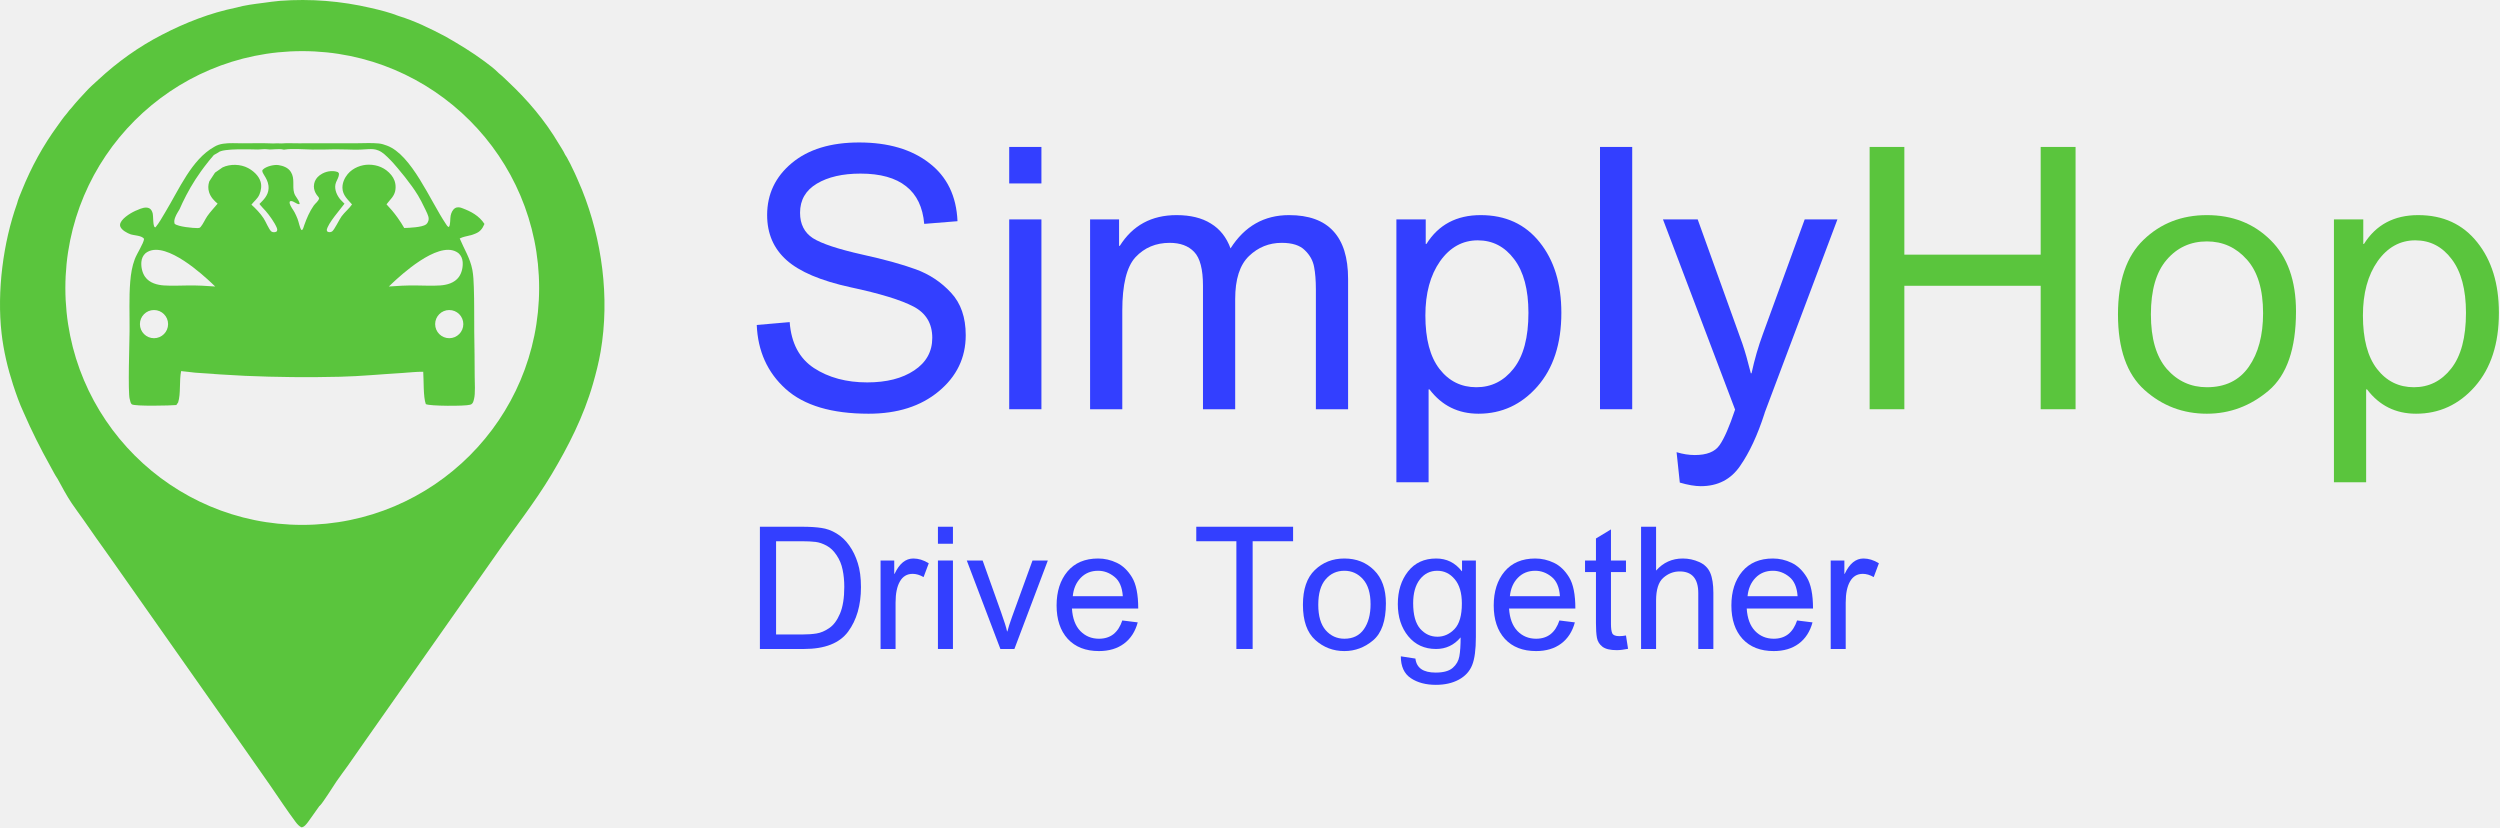
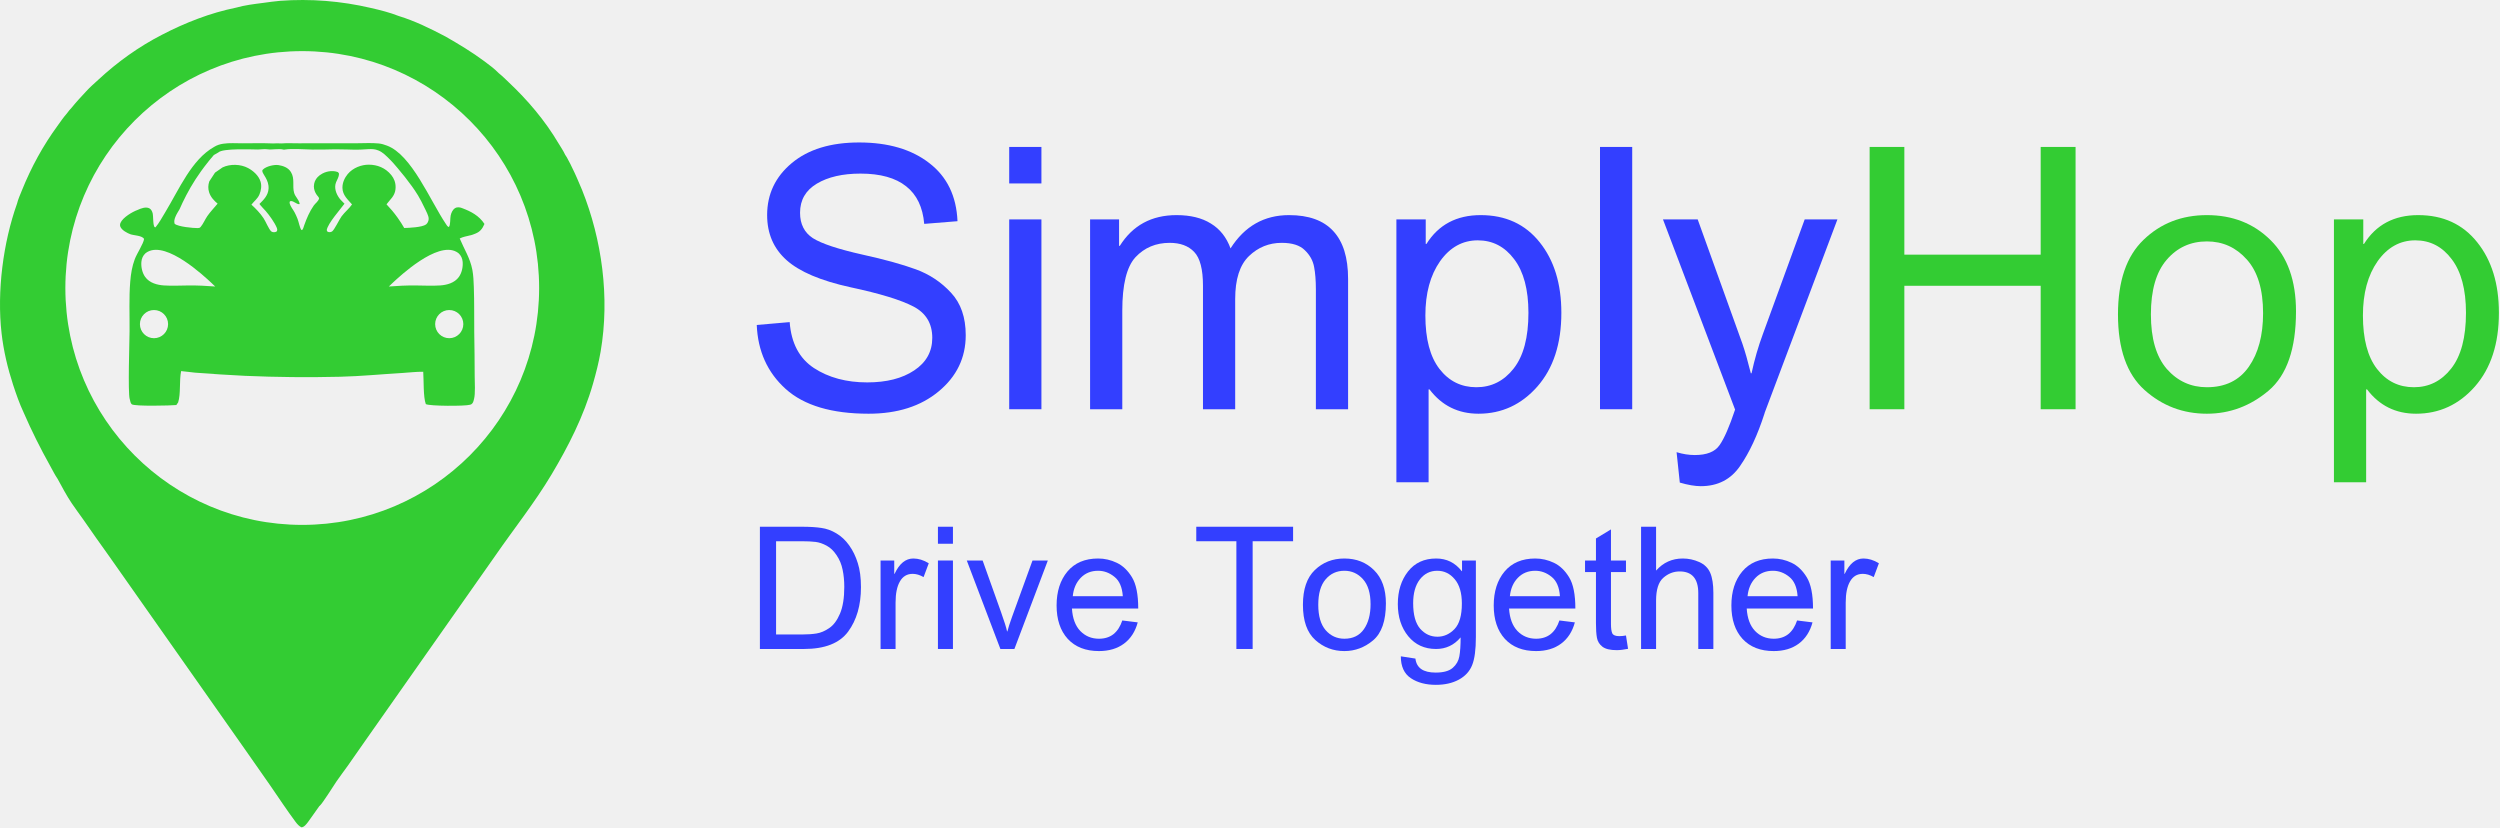
<svg xmlns="http://www.w3.org/2000/svg" width="577" height="191" viewBox="0 0 577 191" fill="none">
  <g clip-path="url(#clip0_3075_4893)">
-     <path d="M134.349 43.862C133.585 42.078 132.88 40.339 132.01 38.62C131.775 38.081 131.51 37.584 131.227 37.081C131.006 36.605 130.73 36.126 130.436 35.713C130.015 34.8 129.438 33.959 128.925 33.118C125.8 27.812 121.716 23.046 117.481 19.056C116.692 18.312 115.917 17.518 115.079 16.858C114.081 15.831 112.923 14.982 111.81 14.154C108.893 11.986 105.904 10.195 102.816 8.425C99.315 6.584 95.76 4.838 92.052 3.704C89.962 2.877 87.76 2.336 85.604 1.837C78.708 0.225 71.672 -0.329 64.662 0.188C63.348 0.291 62.047 0.502 60.738 0.668C58.631 0.935 56.524 1.187 54.456 1.772C48.577 2.966 42.77 5.217 37.305 8.065C32.096 10.753 27.189 14.225 22.698 18.398C21.742 19.279 20.735 20.138 19.851 21.121C18.718 22.346 17.565 23.571 16.506 24.889C16.147 25.297 15.752 25.698 15.45 26.167C14.655 27.061 13.96 28.089 13.248 29.078C9.964 33.57 7.202 38.584 5.04 43.981C4.663 44.921 4.169 45.998 3.933 46.998C0.743 55.936 -0.74 67.218 0.361 76.897C0.825 80.978 1.777 85.011 3.032 88.838C3.735 90.98 4.513 93.204 5.456 95.207C7.274 99.403 9.378 103.597 11.573 107.518C12.126 108.504 12.663 109.611 13.294 110.52C14.313 112.386 15.356 114.366 16.521 116.101C17.389 117.393 18.321 118.631 19.215 119.898C21.172 122.732 23.154 125.543 25.159 128.329L40.88 150.685L56.764 173.274L62.422 181.367C64.356 184.177 66.204 186.99 68.233 189.712C68.606 190.213 69.051 190.707 69.58 190.943C70.197 190.907 70.718 190.217 71.112 189.693C72.01 188.501 72.831 187.22 73.722 186.018C73.748 186.003 73.779 185.995 73.803 185.973C74.541 185.285 76.894 181.471 77.667 180.344C78.507 179.116 79.408 177.949 80.266 176.739L84.209 171.097L114.275 128.311C118.576 122.085 123.396 116.051 127.313 109.483C131.176 103.003 134.69 96.135 136.868 88.548C137.558 86.147 138.196 83.645 138.623 81.157C140.777 68.619 138.926 55.309 134.349 43.862ZM69.759 121.146C39.564 121.146 15.086 96.668 15.086 66.473C15.086 36.278 39.564 11.8 69.759 11.8C99.954 11.8 124.432 36.278 124.432 66.473C124.432 96.668 99.954 121.146 69.759 121.146Z" fill="#5AC53D" />
-     <path d="M106.778 48.08C106.237 47.842 105.573 47.712 105.034 48.041C104.492 48.373 104.165 49.055 104.014 49.745C103.868 50.407 103.994 51.987 103.592 52.396C103.289 52.302 103.091 52.004 102.913 51.695C99.274 46.301 95.011 35.696 89.298 33.604C88.687 33.359 88.028 33.169 87.386 33.109C85.8 32.959 84.178 33.043 82.588 33.059L76.215 33.072L68.868 33.074C67.558 33.075 66.224 33.004 64.918 33.105C64.288 33.048 63.656 33.085 63.025 33.107C60.673 33.009 58.308 33.067 55.954 33.074C54.484 33.078 52.962 32.949 51.503 33.172C50.771 33.284 50.055 33.499 49.399 33.916C44.205 36.85 41.358 43.666 38.111 49.034C37.409 50.194 36.725 51.47 35.877 52.476C35.825 52.46 35.771 52.453 35.723 52.426C35.275 52.182 35.405 49.865 35.23 49.208C35.1 48.723 34.872 48.297 34.476 48.085C33.666 47.651 32.483 48.112 31.701 48.479C30.613 48.864 28.339 50.175 27.807 51.447C27.698 51.708 27.663 51.993 27.76 52.271C28.06 53.134 29.407 53.816 30.118 54.072C30.872 54.343 32.832 54.352 33.248 55.149C33.133 56.219 31.582 58.531 31.107 59.816C30.486 61.453 30.21 63.192 30.061 64.978C29.745 68.767 29.939 72.648 29.902 76.451C29.879 78.886 29.497 90.64 29.936 92.104C29.948 92.141 29.961 92.177 29.973 92.213C30.053 92.571 30.138 93.08 30.411 93.307C31.027 93.818 39.484 93.608 40.694 93.485L41.115 92.873C41.756 90.902 41.346 87.843 41.804 85.649C42.876 85.726 43.937 85.922 45.008 86.008C48.846 86.314 52.71 86.547 56.553 86.742C63.864 87.062 71.182 87.133 78.496 86.954C83.29 86.84 88.05 86.367 92.836 86.085C94.441 85.99 96.077 85.778 97.681 85.803C97.82 87.681 97.666 91.658 98.278 93.264C99.051 93.75 107.421 93.762 108.453 93.42C108.581 93.387 108.703 93.359 108.818 93.28C109.166 93.038 109.279 92.644 109.374 92.198C109.386 92.158 109.398 92.117 109.409 92.076C109.737 90.842 109.563 88.188 109.558 86.799C109.549 83.426 109.515 80.053 109.456 76.681C109.419 73.219 109.485 69.736 109.36 66.278C109.312 64.978 109.264 63.56 109.023 62.294C108.507 59.576 107.113 57.475 106.106 55.041C106.865 54.653 107.647 54.542 108.444 54.335C108.853 54.275 109.293 54.085 109.686 53.932C110.756 53.515 111.31 52.866 111.814 51.689C110.573 49.766 108.664 48.796 106.778 48.08V48.08ZM35.544 78.057C33.749 78.057 32.293 76.602 32.293 74.806C32.293 73.011 33.749 71.555 35.544 71.555C37.34 71.555 38.795 73.011 38.795 74.806C38.795 76.602 37.34 78.057 35.544 78.057ZM43.556 65.882C41.644 65.892 39.724 66.01 37.814 65.879C36.338 65.778 34.51 65.337 33.498 63.91C32.846 62.991 32.537 61.683 32.628 60.478C32.69 59.65 33.015 58.975 33.558 58.471C33.804 58.271 34.019 58.149 34.146 58.082C38.587 55.767 47.017 63.632 48.817 65.311C49.207 65.675 49.511 65.972 49.667 66.126C47.531 65.961 45.704 65.87 43.556 65.882L43.556 65.882ZM90.303 40.392C88.928 38.711 87.057 38.018 85.135 38.007C83.443 37.996 81.471 38.712 80.249 40.181C79.564 41.004 79.019 42.141 79.035 43.337C79.058 45.09 80.311 46.069 81.246 47.181C80.609 48.133 79.568 48.939 78.841 49.93C78.291 50.681 77.169 53.064 76.645 53.414C76.39 53.585 75.952 53.65 75.68 53.509C75.487 53.409 75.469 53.313 75.41 53.095C75.664 51.542 78.573 48.302 79.506 47.014C79.124 46.579 78.691 46.252 78.338 45.772C77.605 44.77 77.033 43.345 77.575 42.039C77.855 41.364 78.215 40.88 78.249 40.091C78.123 39.831 78.06 39.74 77.804 39.657C76.638 39.277 75.084 39.557 74.05 40.278C73.872 40.382 72.786 41.044 72.507 42.408C72.168 44.056 73.311 45.249 73.406 45.344C73.499 45.465 73.57 45.58 73.648 45.716C73.589 46.397 72.771 46.917 72.406 47.449C71.449 48.84 70.787 50.36 70.204 52.017C70.098 52.315 69.976 52.824 69.779 53.037C69.687 53.137 69.695 53.095 69.555 53.065C69.195 52.622 68.939 51.174 68.673 50.513C68.471 50.01 68.251 49.501 68 49.031C67.658 48.392 67.073 47.705 66.872 46.993C66.808 46.768 66.823 46.675 66.911 46.471C67.558 46.126 68.453 47.236 69.113 47.115L69.153 46.969C68.944 46.01 68.149 45.437 67.887 44.524C67.421 42.9 68.103 41.26 67.142 39.704C66.488 38.645 65.295 38.263 64.259 38.102C63.297 37.953 61.424 38.371 60.676 39.141C60.609 39.21 60.521 39.328 60.529 39.45C60.583 40.233 62.117 41.507 61.983 43.563C61.882 45.123 60.804 46.164 59.878 47.073C60.312 47.658 60.845 48.157 61.318 48.698C62.158 49.657 63.389 51.364 63.896 52.603C64.009 52.881 64.017 53.049 63.932 53.336C63.793 53.469 63.69 53.531 63.517 53.564C63.219 53.621 62.85 53.609 62.594 53.394C62.061 52.946 61.306 51.071 60.813 50.342C59.991 49.127 59.059 48.171 58.027 47.235C58.647 46.424 59.44 45.901 59.876 44.882C60.256 43.994 60.43 42.907 60.142 41.945C59.707 40.49 58.392 39.397 57.268 38.792C55.546 37.866 53.135 37.797 51.382 38.628C50.796 39.034 50.21 39.439 49.625 39.845C49.187 40.515 48.748 41.185 48.31 41.856C48.02 42.699 47.989 43.562 48.274 44.417C48.644 45.527 49.43 46.341 50.225 47.002C49.447 47.949 48.558 48.852 47.851 49.873C47.311 50.653 46.906 51.673 46.309 52.374C46.105 52.614 45.914 52.637 45.639 52.641C44.624 52.656 41.077 52.345 40.298 51.637C40.14 51.075 40.259 50.607 40.468 50.082C40.722 49.441 41.104 48.87 41.441 48.29C42.273 46.399 43.494 43.904 45.126 41.386C46.033 39.988 46.931 38.791 47.171 38.474C47.957 37.434 48.699 36.535 49.352 35.784C49.699 35.585 50.046 35.386 50.392 35.187C51.41 34.184 58.12 34.501 59.549 34.506C60.204 34.508 60.992 34.35 61.627 34.446C62.883 34.634 64.241 34.224 65.465 34.535C65.571 34.562 65.704 34.525 65.81 34.508C67.435 34.251 70.408 34.497 72.162 34.521C74.412 34.552 75.247 34.485 76.861 34.469C77.259 34.465 77.591 34.465 77.911 34.467C78.817 34.472 79.594 34.487 80.191 34.503C80.733 34.517 81.121 34.53 81.235 34.534C84.699 34.649 85.767 34.064 87.358 34.736C88.346 35.154 89.025 35.84 90.177 37.003C90.605 37.436 90.988 37.876 91.742 38.764C93.032 40.283 93.948 41.447 95.07 42.992C95.441 43.503 95.923 44.198 96.484 45.117C97.014 45.984 97.402 46.777 98.179 48.363C98.815 49.66 99.083 50.284 98.861 50.981C98.727 51.402 98.492 51.687 98.35 51.792C97.436 52.471 94.431 52.591 93.295 52.621C92.866 51.872 92.364 51.075 91.776 50.253C90.911 49.044 90.031 48.019 89.209 47.163C89.397 46.94 89.633 46.601 89.963 46.233C90.724 45.381 91.281 44.587 91.305 43.262C91.325 42.132 90.951 41.185 90.303 40.392L90.303 40.392ZM103.684 78.057C101.889 78.057 100.433 76.602 100.433 74.806C100.433 73.011 101.889 71.555 103.684 71.555C105.48 71.555 106.935 73.011 106.935 74.806C106.935 76.602 105.48 78.057 103.684 78.057ZM106.786 60.478C106.877 61.683 106.568 62.992 105.916 63.91C104.904 65.337 103.077 65.778 101.6 65.879C99.69 66.01 97.77 65.892 95.859 65.882C93.71 65.871 91.884 65.961 89.747 66.126C89.903 65.973 90.207 65.675 90.597 65.311C92.397 63.632 100.827 55.767 105.268 58.083C105.396 58.149 105.611 58.271 105.857 58.471C106.399 58.975 106.724 59.65 106.787 60.478L106.786 60.478Z" fill="#5AC53D" />
+     <path d="M134.349 43.862C133.585 42.078 132.88 40.339 132.01 38.62C131.775 38.081 131.51 37.584 131.227 37.081C131.006 36.605 130.73 36.126 130.436 35.713C130.015 34.8 129.438 33.959 128.925 33.118C125.8 27.812 121.716 23.046 117.481 19.056C116.692 18.312 115.917 17.518 115.079 16.858C114.081 15.831 112.923 14.982 111.81 14.154C108.893 11.986 105.904 10.195 102.816 8.425C99.315 6.584 95.76 4.838 92.052 3.704C89.962 2.877 87.76 2.336 85.604 1.837C78.708 0.225 71.672 -0.329 64.662 0.188C63.348 0.291 62.047 0.502 60.738 0.668C58.631 0.935 56.524 1.187 54.456 1.772C48.577 2.966 42.77 5.217 37.305 8.065C32.096 10.753 27.189 14.225 22.698 18.398C21.742 19.279 20.735 20.138 19.851 21.121C18.718 22.346 17.565 23.571 16.506 24.889C16.147 25.297 15.752 25.698 15.45 26.167C14.655 27.061 13.96 28.089 13.248 29.078C9.964 33.57 7.202 38.584 5.04 43.981C4.663 44.921 4.169 45.998 3.933 46.998C0.743 55.936 -0.74 67.218 0.361 76.897C0.825 80.978 1.777 85.011 3.032 88.838C3.735 90.98 4.513 93.204 5.456 95.207C7.274 99.403 9.378 103.597 11.573 107.518C12.126 108.504 12.663 109.611 13.294 110.52C14.313 112.386 15.356 114.366 16.521 116.101C17.389 117.393 18.321 118.631 19.215 119.898C21.172 122.732 23.154 125.543 25.159 128.329L40.88 150.685L56.764 173.274L62.422 181.367C64.356 184.177 66.204 186.99 68.233 189.712C68.606 190.213 69.051 190.707 69.58 190.943C70.197 190.907 70.718 190.217 71.112 189.693C72.01 188.501 72.831 187.22 73.722 186.018C73.748 186.003 73.779 185.995 73.803 185.973C74.541 185.285 76.894 181.471 77.667 180.344C78.507 179.116 79.408 177.949 80.266 176.739L84.209 171.097L114.275 128.311C118.576 122.085 123.396 116.051 127.313 109.483C131.176 103.003 134.69 96.135 136.868 88.548C137.558 86.147 138.196 83.645 138.623 81.157C140.777 68.619 138.926 55.309 134.349 43.862ZM69.759 121.146C39.564 121.146 15.086 96.668 15.086 66.473C15.086 36.278 39.564 11.8 69.759 11.8C99.954 11.8 124.432 36.278 124.432 66.473C124.432 96.668 99.954 121.146 69.759 121.146Z" fill="#33CC33" />
+     <path d="M106.778 48.08C106.237 47.842 105.573 47.712 105.034 48.041C104.492 48.373 104.165 49.055 104.014 49.745C103.868 50.407 103.994 51.987 103.592 52.396C103.289 52.302 103.091 52.004 102.913 51.695C99.274 46.301 95.011 35.696 89.298 33.604C88.687 33.359 88.028 33.169 87.386 33.109C85.8 32.959 84.178 33.043 82.588 33.059L76.215 33.072L68.868 33.074C67.558 33.075 66.224 33.004 64.918 33.105C64.288 33.048 63.656 33.085 63.025 33.107C60.673 33.009 58.308 33.067 55.954 33.074C54.484 33.078 52.962 32.949 51.503 33.172C50.771 33.284 50.055 33.499 49.399 33.916C44.205 36.85 41.358 43.666 38.111 49.034C37.409 50.194 36.725 51.47 35.877 52.476C35.825 52.46 35.771 52.453 35.723 52.426C35.275 52.182 35.405 49.865 35.23 49.208C35.1 48.723 34.872 48.297 34.476 48.085C33.666 47.651 32.483 48.112 31.701 48.479C30.613 48.864 28.339 50.175 27.807 51.447C27.698 51.708 27.663 51.993 27.76 52.271C28.06 53.134 29.407 53.816 30.118 54.072C30.872 54.343 32.832 54.352 33.248 55.149C33.133 56.219 31.582 58.531 31.107 59.816C30.486 61.453 30.21 63.192 30.061 64.978C29.745 68.767 29.939 72.648 29.902 76.451C29.879 78.886 29.497 90.64 29.936 92.104C29.948 92.141 29.961 92.177 29.973 92.213C30.053 92.571 30.138 93.08 30.411 93.307C31.027 93.818 39.484 93.608 40.694 93.485L41.115 92.873C41.756 90.902 41.346 87.843 41.804 85.649C42.876 85.726 43.937 85.922 45.008 86.008C48.846 86.314 52.71 86.547 56.553 86.742C63.864 87.062 71.182 87.133 78.496 86.954C83.29 86.84 88.05 86.367 92.836 86.085C94.441 85.99 96.077 85.778 97.681 85.803C97.82 87.681 97.666 91.658 98.278 93.264C99.051 93.75 107.421 93.762 108.453 93.42C108.581 93.387 108.703 93.359 108.818 93.28C109.166 93.038 109.279 92.644 109.374 92.198C109.386 92.158 109.398 92.117 109.409 92.076C109.737 90.842 109.563 88.188 109.558 86.799C109.549 83.426 109.515 80.053 109.456 76.681C109.419 73.219 109.485 69.736 109.36 66.278C109.312 64.978 109.264 63.56 109.023 62.294C108.507 59.576 107.113 57.475 106.106 55.041C106.865 54.653 107.647 54.542 108.444 54.335C108.853 54.275 109.293 54.085 109.686 53.932C110.756 53.515 111.31 52.866 111.814 51.689C110.573 49.766 108.664 48.796 106.778 48.08V48.08ZM35.544 78.057C33.749 78.057 32.293 76.602 32.293 74.806C32.293 73.011 33.749 71.555 35.544 71.555C37.34 71.555 38.795 73.011 38.795 74.806C38.795 76.602 37.34 78.057 35.544 78.057ZM43.556 65.882C41.644 65.892 39.724 66.01 37.814 65.879C36.338 65.778 34.51 65.337 33.498 63.91C32.846 62.991 32.537 61.683 32.628 60.478C32.69 59.65 33.015 58.975 33.558 58.471C33.804 58.271 34.019 58.149 34.146 58.082C38.587 55.767 47.017 63.632 48.817 65.311C49.207 65.675 49.511 65.972 49.667 66.126C47.531 65.961 45.704 65.87 43.556 65.882L43.556 65.882ZM90.303 40.392C88.928 38.711 87.057 38.018 85.135 38.007C83.443 37.996 81.471 38.712 80.249 40.181C79.564 41.004 79.019 42.141 79.035 43.337C79.058 45.09 80.311 46.069 81.246 47.181C80.609 48.133 79.568 48.939 78.841 49.93C78.291 50.681 77.169 53.064 76.645 53.414C76.39 53.585 75.952 53.65 75.68 53.509C75.487 53.409 75.469 53.313 75.41 53.095C75.664 51.542 78.573 48.302 79.506 47.014C79.124 46.579 78.691 46.252 78.338 45.772C77.605 44.77 77.033 43.345 77.575 42.039C77.855 41.364 78.215 40.88 78.249 40.091C78.123 39.831 78.06 39.74 77.804 39.657C76.638 39.277 75.084 39.557 74.05 40.278C73.872 40.382 72.786 41.044 72.507 42.408C72.168 44.056 73.311 45.249 73.406 45.344C73.499 45.465 73.57 45.58 73.648 45.716C73.589 46.397 72.771 46.917 72.406 47.449C71.449 48.84 70.787 50.36 70.204 52.017C70.098 52.315 69.976 52.824 69.779 53.037C69.687 53.137 69.695 53.095 69.555 53.065C69.195 52.622 68.939 51.174 68.673 50.513C68.471 50.01 68.251 49.501 68 49.031C67.658 48.392 67.073 47.705 66.872 46.993C66.808 46.768 66.823 46.675 66.911 46.471C67.558 46.126 68.453 47.236 69.113 47.115L69.153 46.969C68.944 46.01 68.149 45.437 67.887 44.524C67.421 42.9 68.103 41.26 67.142 39.704C66.488 38.645 65.295 38.263 64.259 38.102C63.297 37.953 61.424 38.371 60.676 39.141C60.609 39.21 60.521 39.328 60.529 39.45C60.583 40.233 62.117 41.507 61.983 43.563C61.882 45.123 60.804 46.164 59.878 47.073C60.312 47.658 60.845 48.157 61.318 48.698C62.158 49.657 63.389 51.364 63.896 52.603C64.009 52.881 64.017 53.049 63.932 53.336C63.793 53.469 63.69 53.531 63.517 53.564C63.219 53.621 62.85 53.609 62.594 53.394C62.061 52.946 61.306 51.071 60.813 50.342C59.991 49.127 59.059 48.171 58.027 47.235C58.647 46.424 59.44 45.901 59.876 44.882C60.256 43.994 60.43 42.907 60.142 41.945C59.707 40.49 58.392 39.397 57.268 38.792C55.546 37.866 53.135 37.797 51.382 38.628C50.796 39.034 50.21 39.439 49.625 39.845C49.187 40.515 48.748 41.185 48.31 41.856C48.02 42.699 47.989 43.562 48.274 44.417C48.644 45.527 49.43 46.341 50.225 47.002C49.447 47.949 48.558 48.852 47.851 49.873C47.311 50.653 46.906 51.673 46.309 52.374C46.105 52.614 45.914 52.637 45.639 52.641C44.624 52.656 41.077 52.345 40.298 51.637C40.14 51.075 40.259 50.607 40.468 50.082C40.722 49.441 41.104 48.87 41.441 48.29C42.273 46.399 43.494 43.904 45.126 41.386C46.033 39.988 46.931 38.791 47.171 38.474C47.957 37.434 48.699 36.535 49.352 35.784C49.699 35.585 50.046 35.386 50.392 35.187C51.41 34.184 58.12 34.501 59.549 34.506C60.204 34.508 60.992 34.35 61.627 34.446C62.883 34.634 64.241 34.224 65.465 34.535C65.571 34.562 65.704 34.525 65.81 34.508C67.435 34.251 70.408 34.497 72.162 34.521C74.412 34.552 75.247 34.485 76.861 34.469C77.259 34.465 77.591 34.465 77.911 34.467C78.817 34.472 79.594 34.487 80.191 34.503C80.733 34.517 81.121 34.53 81.235 34.534C84.699 34.649 85.767 34.064 87.358 34.736C88.346 35.154 89.025 35.84 90.177 37.003C90.605 37.436 90.988 37.876 91.742 38.764C93.032 40.283 93.948 41.447 95.07 42.992C95.441 43.503 95.923 44.198 96.484 45.117C97.014 45.984 97.402 46.777 98.179 48.363C98.815 49.66 99.083 50.284 98.861 50.981C98.727 51.402 98.492 51.687 98.35 51.792C97.436 52.471 94.431 52.591 93.295 52.621C92.866 51.872 92.364 51.075 91.776 50.253C90.911 49.044 90.031 48.019 89.209 47.163C89.397 46.94 89.633 46.601 89.963 46.233C90.724 45.381 91.281 44.587 91.305 43.262C91.325 42.132 90.951 41.185 90.303 40.392L90.303 40.392ZM103.684 78.057C101.889 78.057 100.433 76.602 100.433 74.806C100.433 73.011 101.889 71.555 103.684 71.555C105.48 71.555 106.935 73.011 106.935 74.806C106.935 76.602 105.48 78.057 103.684 78.057ZM106.786 60.478C106.877 61.683 106.568 62.992 105.916 63.91C104.904 65.337 103.077 65.778 101.6 65.879C99.69 66.01 97.77 65.892 95.859 65.882C93.71 65.871 91.884 65.961 89.747 66.126C89.903 65.973 90.207 65.675 90.597 65.311C92.397 63.632 100.827 55.767 105.268 58.083C105.396 58.149 105.611 58.271 105.857 58.471C106.399 58.975 106.724 59.65 106.787 60.478L106.786 60.478Z" fill="#33CC33" />
  </g>
-   <path d="M545.609 56.296C548.39 51.864 552.561 49.648 558.122 49.648C563.875 49.648 568.418 51.74 571.749 55.925C575.08 60.081 576.746 65.505 576.746 72.195C576.746 79.325 574.901 84.996 571.212 89.208C567.523 93.393 562.994 95.485 557.626 95.485C552.919 95.485 549.147 93.613 546.311 89.869H546.105V111.301H538.672V50.639H545.444V56.296H545.609ZM557.131 89.373C560.599 89.373 563.462 87.942 565.72 85.079C568.005 82.188 569.147 77.893 569.147 72.195C569.147 66.826 568.046 62.697 565.844 59.806C563.669 56.916 560.875 55.47 557.461 55.47C553.937 55.47 551.033 57.081 548.748 60.302C546.49 63.523 545.362 67.694 545.362 72.814C545.362 78.237 546.449 82.353 548.624 85.161C550.799 87.969 553.634 89.373 557.131 89.373Z" fill="#5AC53D" />
-   <path d="M509.353 49.648C515.271 49.648 520.172 51.575 524.053 55.429C527.963 59.283 529.917 64.762 529.917 71.864C529.917 80.481 527.811 86.579 523.599 90.158C519.387 93.709 514.638 95.485 509.353 95.485C503.819 95.485 499.015 93.654 494.941 89.993C490.866 86.331 488.829 80.522 488.829 72.566C488.829 64.858 490.797 59.118 494.734 55.346C498.671 51.547 503.544 49.648 509.353 49.648ZM509.353 89.373C513.592 89.373 516.813 87.804 519.016 84.666C521.218 81.527 522.319 77.398 522.319 72.277C522.319 66.799 521.066 62.669 518.561 59.889C516.084 57.108 513.014 55.718 509.353 55.718C505.581 55.718 502.484 57.136 500.061 59.971C497.639 62.779 496.427 66.978 496.427 72.566C496.427 78.127 497.652 82.326 500.103 85.161C502.58 87.969 505.664 89.373 509.353 89.373Z" fill="#5AC53D" />
-   <path d="M479.042 94.452H470.989V65.959H439.523V94.452H431.512V33.914H439.523V58.774H470.989V33.914H479.042V94.452Z" fill="#5AC53D" />
+   <path d="M545.609 56.296C548.39 51.864 552.561 49.648 558.122 49.648C563.875 49.648 568.418 51.74 571.749 55.925C575.08 60.081 576.746 65.505 576.746 72.195C576.746 79.325 574.901 84.996 571.212 89.208C567.523 93.393 562.994 95.485 557.626 95.485C552.919 95.485 549.147 93.613 546.311 89.869H546.105V111.301H538.672V50.639H545.444V56.296H545.609ZM557.131 89.373C560.599 89.373 563.462 87.942 565.72 85.079C568.005 82.188 569.147 77.893 569.147 72.195C569.147 66.826 568.046 62.697 565.844 59.806C563.669 56.916 560.875 55.47 557.461 55.47C553.937 55.47 551.033 57.081 548.748 60.302C546.49 63.523 545.362 67.694 545.362 72.814C545.362 78.237 546.449 82.353 548.624 85.161C550.799 87.969 553.634 89.373 557.131 89.373Z" fill="#33CC33" />
+   <path d="M509.353 49.648C515.271 49.648 520.172 51.575 524.053 55.429C527.963 59.283 529.917 64.762 529.917 71.864C529.917 80.481 527.811 86.579 523.599 90.158C519.387 93.709 514.638 95.485 509.353 95.485C503.819 95.485 499.015 93.654 494.941 89.993C490.866 86.331 488.829 80.522 488.829 72.566C488.829 64.858 490.797 59.118 494.734 55.346C498.671 51.547 503.544 49.648 509.353 49.648ZM509.353 89.373C513.592 89.373 516.813 87.804 519.016 84.666C521.218 81.527 522.319 77.398 522.319 72.277C522.319 66.799 521.066 62.669 518.561 59.889C516.084 57.108 513.014 55.718 509.353 55.718C505.581 55.718 502.484 57.136 500.061 59.971C497.639 62.779 496.427 66.978 496.427 72.566C496.427 78.127 497.652 82.326 500.103 85.161C502.58 87.969 505.664 89.373 509.353 89.373Z" fill="#33CC33" />
+   <path d="M479.042 94.452H470.989V65.959H439.523V94.452H431.512V33.914H439.523V58.774H470.989V33.914H479.042V94.452Z" fill="#33CC33" />
  <path d="M424.079 50.639L407.313 95.196C407.286 95.251 407.258 95.347 407.23 95.485C405.634 100.44 403.762 104.46 401.614 107.543C399.495 110.654 396.466 112.209 392.53 112.209C391.208 112.209 389.598 111.934 387.698 111.383L386.955 104.363C388.386 104.804 389.79 105.024 391.167 105.024C393.92 105.024 395.819 104.267 396.866 102.753C397.939 101.239 399.137 98.499 400.458 94.535L383.816 50.639H391.828L402.151 79.339C402.757 81.1 403.404 83.372 404.092 86.152H404.257C404.946 82.959 405.826 79.917 406.9 77.026L416.522 50.639H424.079Z" fill="#333FFF" />
  <path d="M376.714 94.452H369.281V33.914H376.714V94.452Z" fill="#333FFF" />
  <path d="M329.225 56.296C332.005 51.864 336.176 49.648 341.737 49.648C347.491 49.648 352.033 51.74 355.364 55.925C358.695 60.081 360.361 65.505 360.361 72.195C360.361 79.325 358.516 84.996 354.827 89.208C351.138 93.393 346.61 95.485 341.241 95.485C336.534 95.485 332.762 93.613 329.927 89.869H329.72V111.301H322.287V50.639H329.059V56.296H329.225ZM340.746 89.373C344.215 89.373 347.078 87.942 349.335 85.079C351.62 82.188 352.763 77.893 352.763 72.195C352.763 66.826 351.661 62.697 349.459 59.806C347.284 56.916 344.49 55.47 341.076 55.47C337.552 55.47 334.648 57.081 332.363 60.302C330.106 63.523 328.977 67.694 328.977 72.814C328.977 78.237 330.064 82.353 332.239 85.161C334.414 87.969 337.25 89.373 340.746 89.373Z" fill="#333FFF" />
  <path d="M311.138 94.453H303.705V66.785C303.705 64.748 303.567 63.014 303.292 61.582C303.016 60.123 302.301 58.843 301.144 57.742C300.016 56.613 298.24 56.048 295.817 56.048C292.899 56.048 290.38 57.067 288.26 59.104C286.141 61.141 285.081 64.445 285.081 69.015V94.453H277.648V65.959C277.648 62.16 276.973 59.559 275.624 58.154C274.303 56.75 272.417 56.048 269.967 56.048C266.773 56.048 264.144 57.15 262.08 59.352C260.042 61.554 259.024 65.67 259.024 71.699V94.453H251.591V50.639H258.281V56.75H258.446C261.419 52.015 265.782 49.648 271.536 49.648C274.757 49.648 277.4 50.295 279.465 51.589C281.557 52.855 283.071 54.768 284.007 57.329C287.256 52.208 291.757 49.648 297.51 49.648C302.053 49.648 305.453 50.873 307.71 53.323C309.995 55.773 311.138 59.448 311.138 64.349V94.453Z" fill="#333FFF" />
  <path d="M240.359 94.452H232.926V50.639H240.359V94.452ZM240.359 42.339H232.926V33.914H240.359V42.339Z" fill="#333FFF" />
  <path d="M213.311 51.671C212.981 47.817 211.59 44.926 209.14 42.999C206.69 41.045 203.18 40.067 198.61 40.067C194.481 40.067 191.122 40.838 188.534 42.38C185.946 43.922 184.652 46.165 184.652 49.111C184.652 51.726 185.644 53.681 187.626 54.975C189.635 56.241 193.462 57.508 199.106 58.774C204.116 59.875 208.204 61.004 211.37 62.16C214.536 63.316 217.248 65.12 219.505 67.57C221.763 69.992 222.891 73.254 222.891 77.356C222.891 82.56 220.813 86.882 216.656 90.323C212.526 93.764 207.131 95.485 200.468 95.485C191.962 95.485 185.588 93.585 181.349 89.786C177.137 85.987 174.907 81.059 174.659 75.003L182.257 74.342C182.615 79.187 184.487 82.725 187.873 84.955C191.26 87.157 195.348 88.258 200.138 88.258C204.625 88.258 208.245 87.336 210.998 85.492C213.779 83.647 215.169 81.142 215.169 77.976C215.169 74.672 213.724 72.263 210.833 70.749C207.943 69.235 203.084 67.749 196.256 66.29C189.456 64.803 184.556 62.724 181.555 60.054C178.555 57.384 177.054 53.915 177.054 49.648C177.054 44.803 178.954 40.797 182.753 37.631C186.552 34.465 191.728 32.882 198.28 32.882C204.997 32.882 210.393 34.465 214.467 37.631C218.569 40.769 220.744 45.243 220.992 51.052L213.311 51.671Z" fill="#333FFF" />
  <path d="M433.65 130L432.456 133.195C431.597 132.695 430.756 132.445 429.935 132.445C428.639 132.445 427.658 133.028 426.991 134.196C426.323 135.351 425.99 136.974 425.99 139.065V149.786H422.525V129.365H425.682V132.445H425.759C426.862 130.084 428.306 128.903 430.089 128.903C431.27 128.903 432.456 129.269 433.65 130Z" fill="#333FFF" />
  <path d="M418.445 140.451H403.144C403.285 142.709 403.927 144.435 405.068 145.628C406.223 146.822 407.66 147.418 409.38 147.418C410.701 147.418 411.811 147.072 412.709 146.379C413.607 145.673 414.294 144.615 414.769 143.203L418.329 143.646C417.752 145.776 416.693 147.412 415.154 148.554C413.614 149.696 411.689 150.267 409.38 150.267C406.313 150.267 403.914 149.33 402.182 147.457C400.462 145.571 399.603 142.998 399.603 139.739C399.603 136.518 400.437 133.907 402.105 131.906C403.785 129.904 406.146 128.903 409.187 128.903C410.676 128.903 412.106 129.231 413.479 129.885C414.865 130.539 416.039 131.656 417.001 133.234C417.963 134.799 418.445 137.205 418.445 140.451ZM414.884 137.603C414.743 135.524 414.095 134.029 412.94 133.118C411.798 132.194 410.547 131.733 409.187 131.733C407.558 131.733 406.217 132.278 405.165 133.369C404.113 134.459 403.503 135.871 403.336 137.603H414.884Z" fill="#333FFF" />
  <path d="M395.445 149.786H391.962V136.891C391.962 135.223 391.602 133.972 390.884 133.138C390.165 132.304 389.094 131.887 387.67 131.887C386.258 131.887 384.995 132.381 383.878 133.369C382.775 134.344 382.223 136.095 382.223 138.623V149.786H378.759V121.571H382.223V131.694C383.865 129.834 385.918 128.903 388.382 128.903C389.703 128.903 390.967 129.173 392.173 129.712C393.38 130.251 394.226 131.078 394.714 132.194C395.201 133.311 395.445 134.863 395.445 136.852V149.786Z" fill="#333FFF" />
  <path d="M375.756 149.747C374.73 149.952 373.864 150.055 373.158 150.055C371.644 150.055 370.541 149.792 369.848 149.266C369.155 148.727 368.731 148.047 368.577 147.226C368.423 146.405 368.346 145.263 368.346 143.8V132.04H365.825V129.365H368.346V124.284L371.811 122.186V129.365H375.275V132.04H371.811V143.992C371.811 145.019 371.913 145.75 372.119 146.186C372.337 146.61 372.876 146.822 373.735 146.822C374.236 146.822 374.749 146.77 375.275 146.668L375.756 149.747Z" fill="#333FFF" />
  <path d="M363.593 140.451H348.292C348.433 142.709 349.075 144.435 350.217 145.628C351.372 146.822 352.809 147.418 354.528 147.418C355.85 147.418 356.96 147.072 357.858 146.379C358.756 145.673 359.442 144.615 359.917 143.203L363.478 143.646C362.9 145.776 361.842 147.412 360.302 148.554C358.762 149.696 356.838 150.267 354.528 150.267C351.462 150.267 349.062 149.33 347.33 147.457C345.611 145.571 344.751 142.998 344.751 139.739C344.751 136.518 345.585 133.907 347.253 131.906C348.934 129.904 351.295 128.903 354.336 128.903C355.824 128.903 357.255 129.231 358.628 129.885C360.013 130.539 361.187 131.656 362.15 133.234C363.112 134.799 363.593 137.205 363.593 140.451ZM360.033 137.603C359.891 135.524 359.243 134.029 358.089 133.118C356.947 132.194 355.696 131.733 354.336 131.733C352.706 131.733 351.365 132.278 350.313 133.369C349.261 134.459 348.652 135.871 348.485 137.603H360.033Z" fill="#333FFF" />
  <path d="M340.632 147.033C340.632 149.933 340.343 152.095 339.766 153.519C339.188 154.956 338.162 156.073 336.686 156.868C335.211 157.664 333.446 158.061 331.393 158.061C329.084 158.061 327.159 157.548 325.62 156.522C324.08 155.495 323.31 153.814 323.31 151.479L326.678 151.999C326.806 153.077 327.256 153.885 328.025 154.424C328.808 154.963 329.918 155.232 331.355 155.232C333.151 155.232 334.466 154.867 335.3 154.135C336.134 153.404 336.641 152.512 336.821 151.46C337.013 150.408 337.11 148.958 337.11 147.11C335.608 148.894 333.716 149.786 331.432 149.786C328.776 149.786 326.64 148.804 325.023 146.841C323.419 144.878 322.617 142.401 322.617 139.412C322.617 136.409 323.4 133.907 324.965 131.906C326.531 129.904 328.699 128.903 331.47 128.903C333.883 128.903 335.846 129.872 337.36 131.81H337.437V129.365H340.632V147.033ZM331.759 146.956C333.235 146.956 334.543 146.373 335.685 145.205C336.827 144.025 337.398 142.055 337.398 139.296C337.398 136.858 336.853 134.992 335.762 133.696C334.672 132.387 333.325 131.733 331.721 131.733C330.078 131.733 328.737 132.4 327.698 133.734C326.672 135.069 326.158 136.897 326.158 139.219C326.158 141.901 326.697 143.864 327.775 145.109C328.866 146.34 330.194 146.956 331.759 146.956Z" fill="#333FFF" />
  <path d="M310.281 128.903C313.04 128.903 315.324 129.802 317.133 131.598C318.955 133.394 319.866 135.948 319.866 139.258C319.866 143.274 318.884 146.116 316.921 147.784C314.958 149.439 312.745 150.267 310.281 150.267C307.702 150.267 305.463 149.413 303.564 147.707C301.665 146 300.716 143.293 300.716 139.585C300.716 135.992 301.633 133.317 303.468 131.559C305.303 129.789 307.574 128.903 310.281 128.903ZM310.281 147.418C312.257 147.418 313.758 146.687 314.785 145.224C315.811 143.761 316.325 141.837 316.325 139.45C316.325 136.897 315.741 134.972 314.573 133.676C313.418 132.381 311.988 131.733 310.281 131.733C308.523 131.733 307.08 132.393 305.951 133.715C304.822 135.024 304.257 136.98 304.257 139.585C304.257 142.177 304.828 144.134 305.97 145.455C307.125 146.764 308.562 147.418 310.281 147.418Z" fill="#333FFF" />
  <path d="M298.445 124.919H289.11V149.786H285.357V124.919H276.1V121.571H298.445V124.919Z" fill="#333FFF" />
  <path d="M262.704 140.451H247.404C247.545 142.709 248.186 144.435 249.328 145.628C250.483 146.822 251.92 147.418 253.639 147.418C254.961 147.418 256.071 147.072 256.969 146.379C257.867 145.673 258.554 144.615 259.028 143.203L262.589 143.646C262.012 145.776 260.953 147.412 259.413 148.554C257.874 149.696 255.949 150.267 253.639 150.267C250.573 150.267 248.173 149.33 246.441 147.457C244.722 145.571 243.862 142.998 243.862 139.739C243.862 136.518 244.696 133.907 246.364 131.906C248.045 129.904 250.406 128.903 253.447 128.903C254.935 128.903 256.366 129.231 257.739 129.885C259.125 130.539 260.299 131.656 261.261 133.234C262.223 134.799 262.704 137.205 262.704 140.451ZM259.144 137.603C259.003 135.524 258.355 134.029 257.2 133.118C256.058 132.194 254.807 131.733 253.447 131.733C251.817 131.733 250.477 132.278 249.424 133.369C248.372 134.459 247.763 135.871 247.596 137.603H259.144Z" fill="#333FFF" />
  <path d="M241.841 129.365L234.123 149.786H230.89L223.134 129.365H226.791L231.006 141.182C231.801 143.415 232.276 144.929 232.43 145.725H232.507C232.712 144.903 233.065 143.8 233.565 142.414L238.3 129.365H241.841Z" fill="#333FFF" />
  <path d="M219.939 149.786H216.475V129.365H219.939V149.786ZM219.939 125.497H216.475V121.571H219.939V125.497Z" fill="#333FFF" />
  <path d="M214.358 130L213.164 133.195C212.305 132.695 211.464 132.445 210.643 132.445C209.347 132.445 208.366 133.028 207.699 134.196C207.031 135.351 206.698 136.974 206.698 139.065V149.786H203.233V129.365H206.39V132.445H206.467C207.57 130.084 209.014 128.903 210.797 128.903C211.978 128.903 213.164 129.269 214.358 130Z" fill="#333FFF" />
  <path d="M175.384 121.571H185.122C186.829 121.571 188.298 121.66 189.53 121.84C190.762 122.007 191.936 122.43 193.052 123.11C194.181 123.777 195.163 124.701 195.997 125.882C196.843 127.062 197.504 128.422 197.979 129.962C198.466 131.489 198.71 133.343 198.71 135.524C198.71 139.681 197.722 143.101 195.746 145.782C193.77 148.451 190.37 149.786 185.546 149.786H175.384V121.571ZM179.118 146.437H185.161C186.393 146.437 187.49 146.36 188.452 146.206C189.427 146.052 190.409 145.635 191.397 144.955C192.397 144.275 193.225 143.158 193.879 141.606C194.534 140.053 194.861 138 194.861 135.447C194.861 134.036 194.733 132.721 194.476 131.502C194.232 130.27 193.77 129.154 193.09 128.153C192.423 127.139 191.653 126.401 190.781 125.939C189.908 125.465 189.055 125.176 188.221 125.073C187.4 124.971 186.341 124.919 185.045 124.919H179.118V146.437Z" fill="#333FFF" />
  <defs>
    <clipPath id="clip0_3075_4893">
      <rect width="139.518" height="190.944" fill="white" />
    </clipPath>
  </defs>
</svg>
